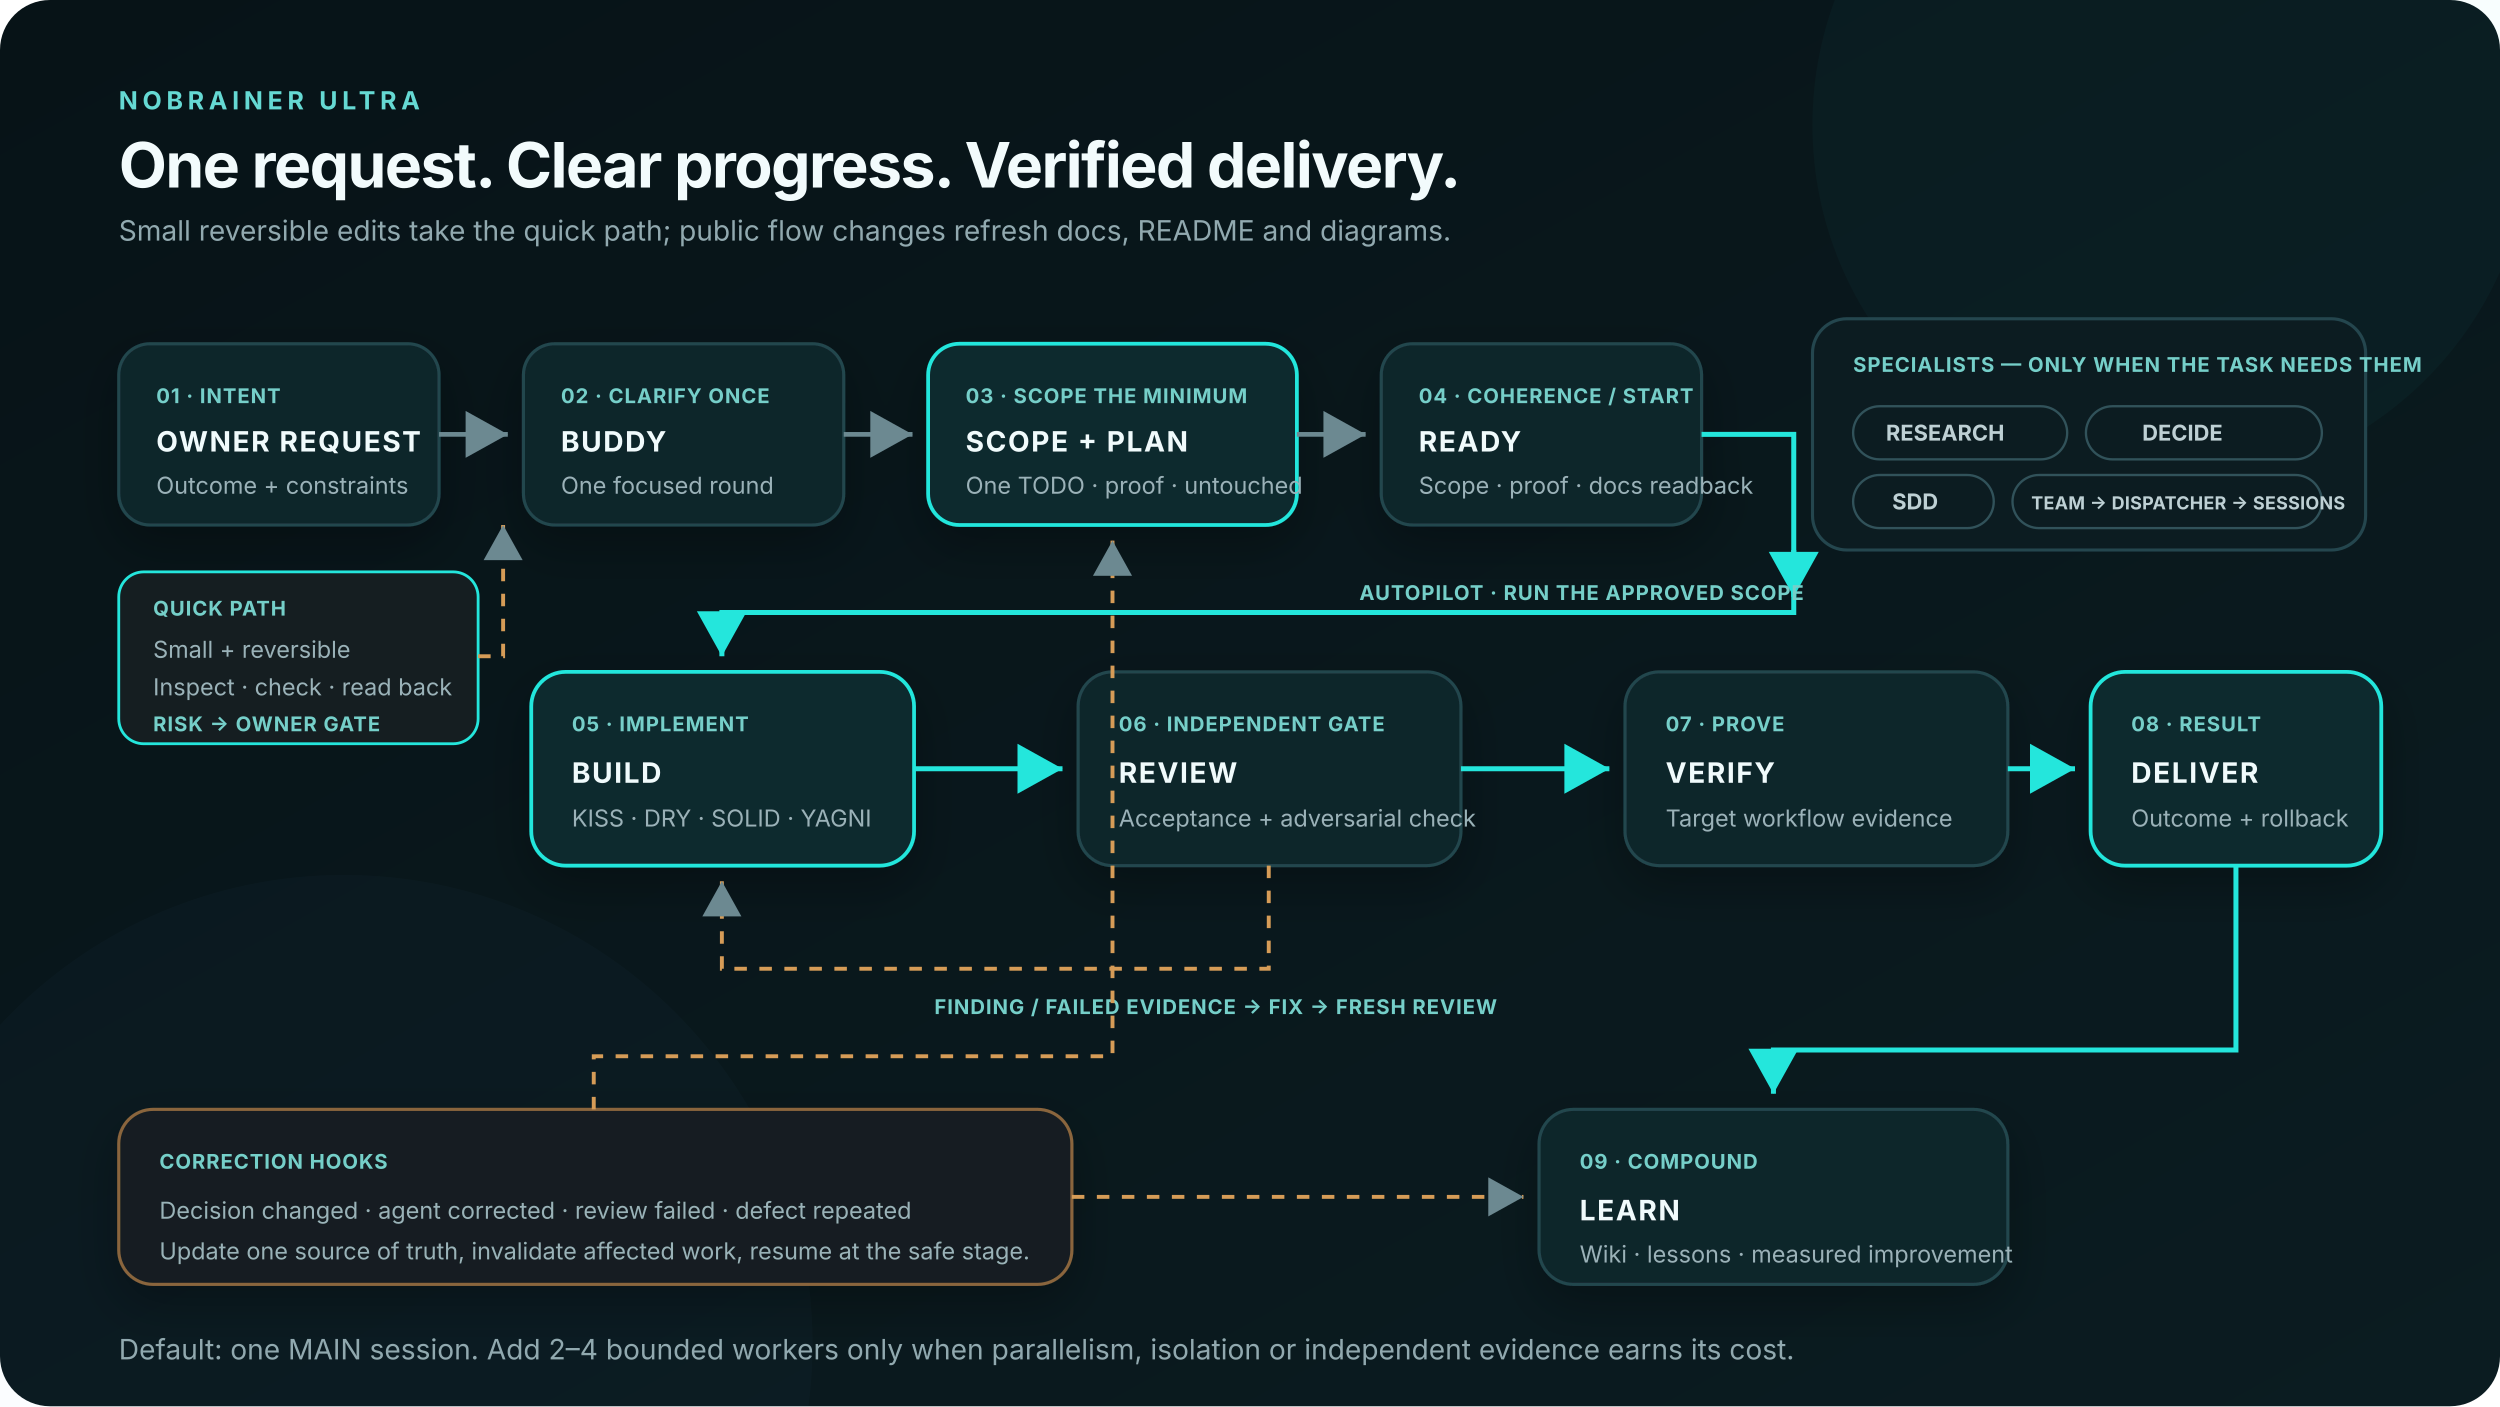
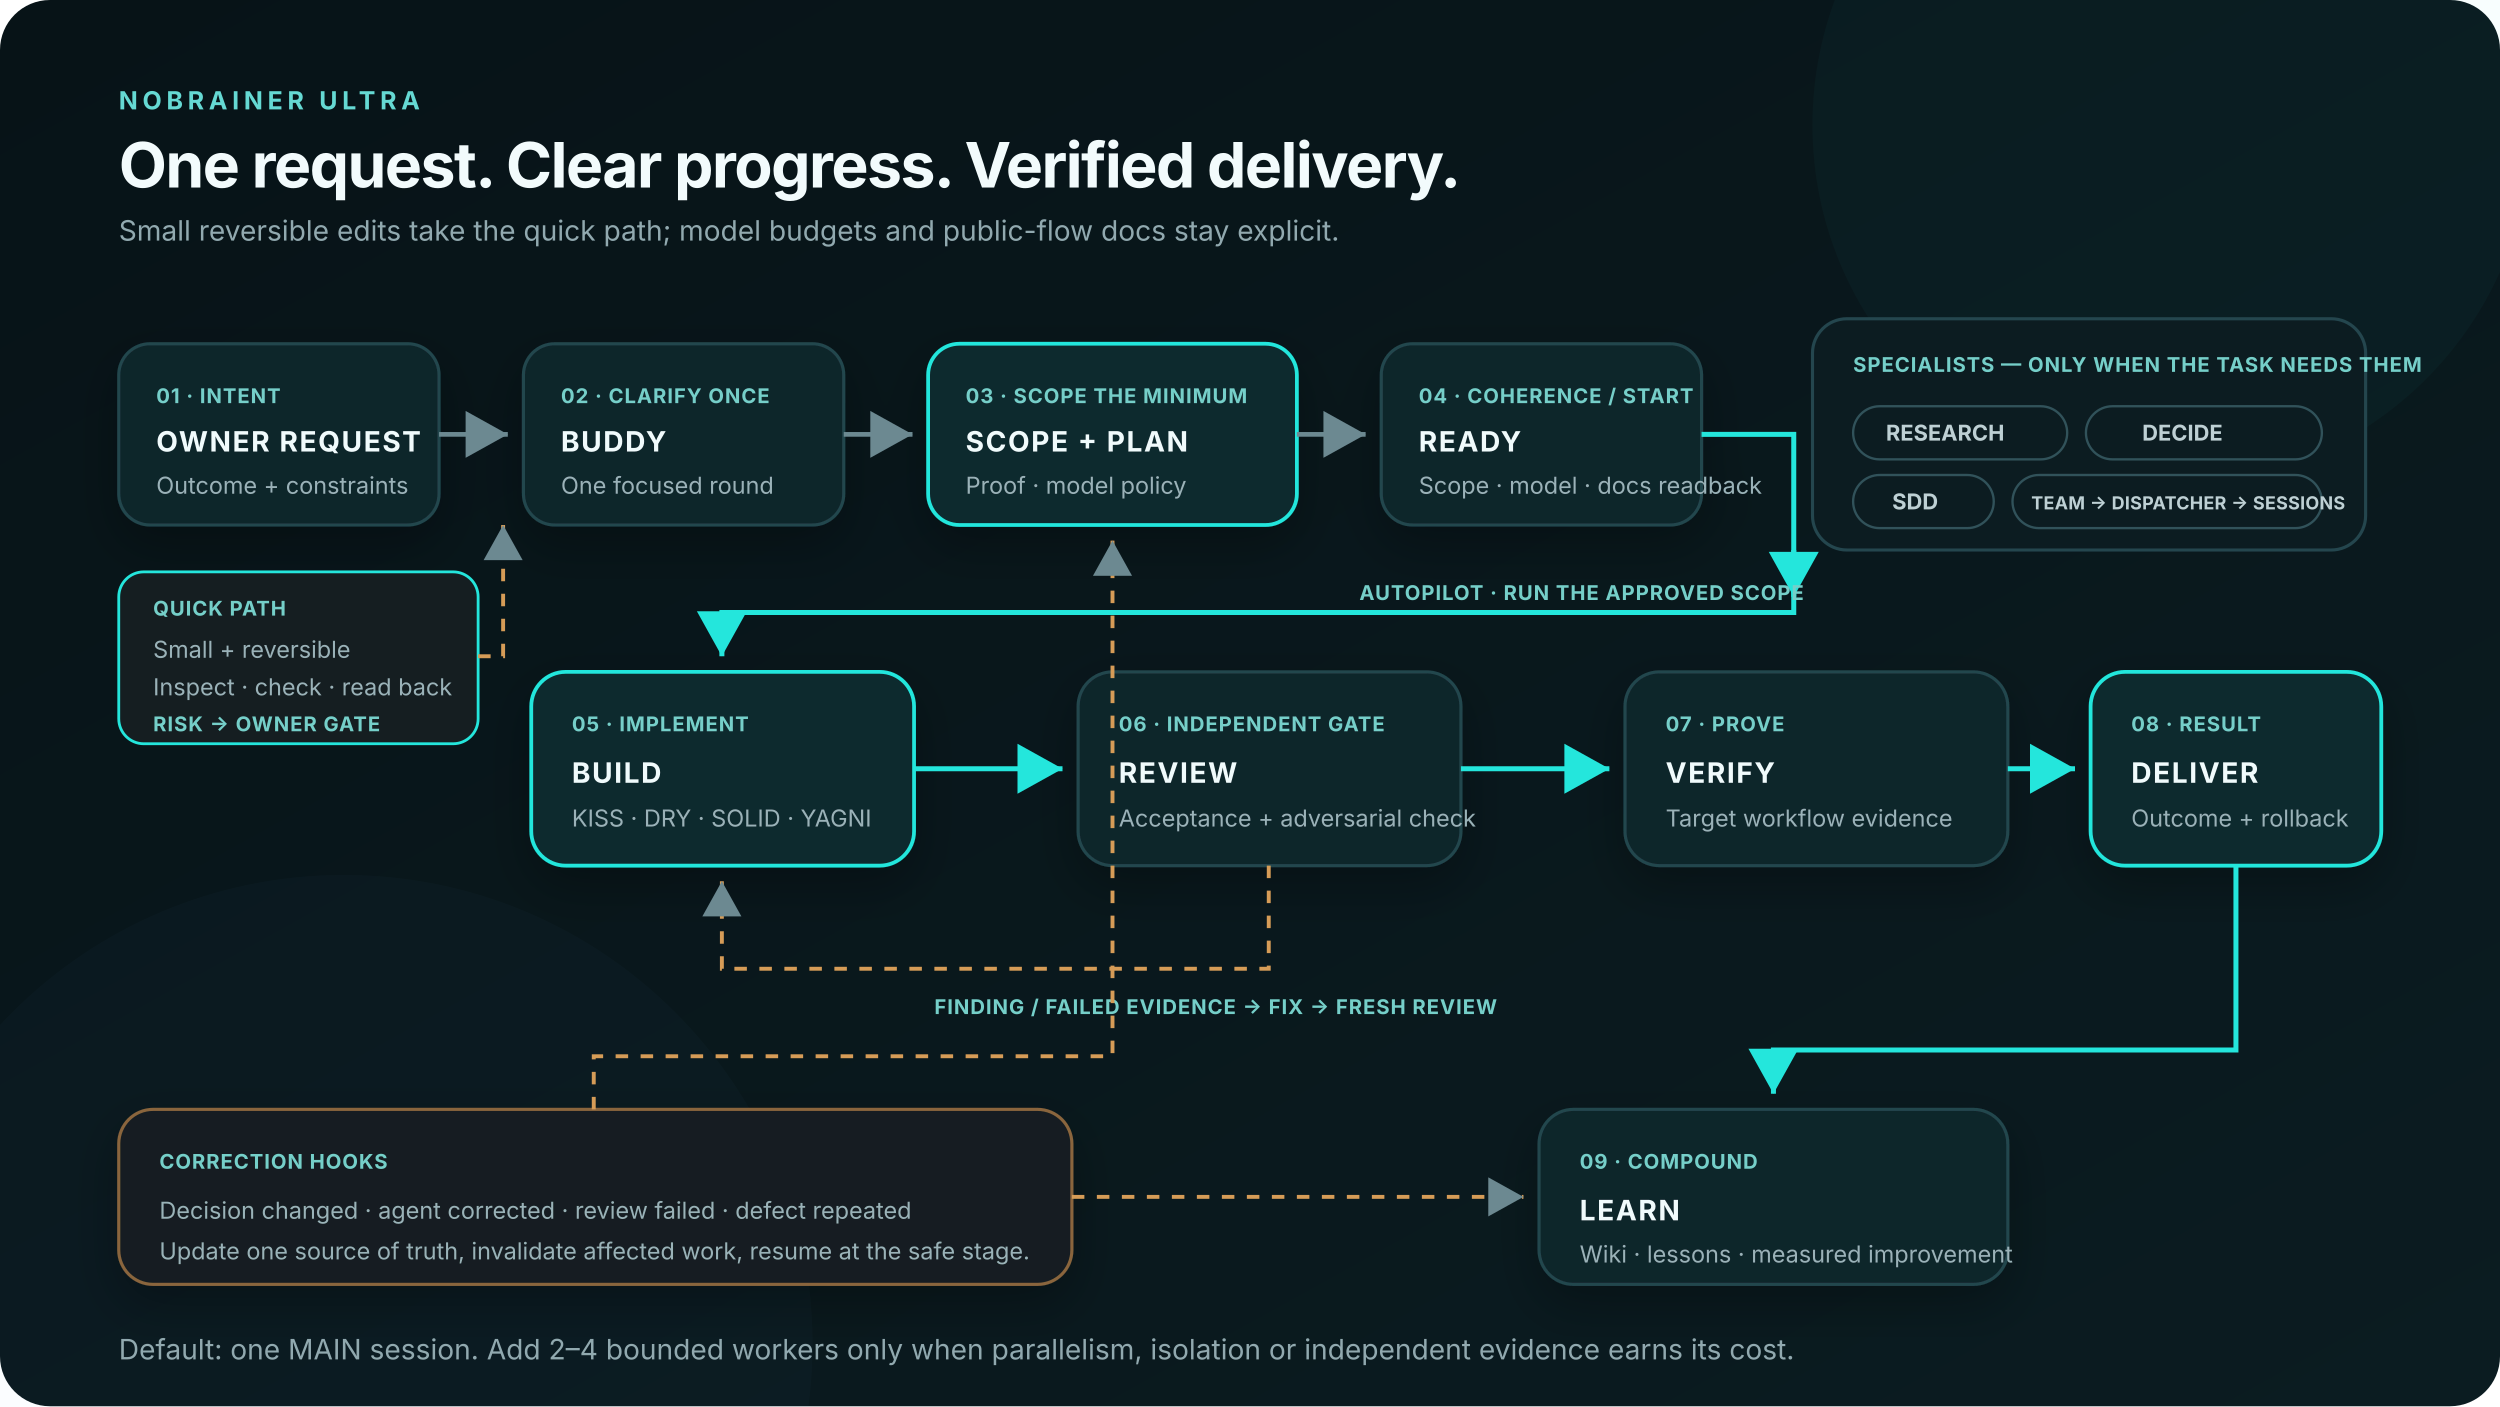
<svg xmlns="http://www.w3.org/2000/svg" viewBox="0 0 1600 900" role="img" aria-labelledby="title desc">
  <defs>
    <linearGradient id="background" x1="0" y1="0" x2="1" y2="1">
      <stop offset="0" stop-color="#071317" />
      <stop offset="1" stop-color="#0b1c21" />
    </linearGradient>
    <linearGradient id="accent" x1="0" y1="0" x2="1" y2="1">
      <stop offset="0" stop-color="#24e6dc" />
      <stop offset="1" stop-color="#68a8ff" />
    </linearGradient>
    <filter id="soft-shadow" x="-30%" y="-30%" width="160%" height="160%">
      <feDropShadow dx="0" dy="12" stdDeviation="16" flood-color="#000" flood-opacity=".28" />
    </filter>
    <marker id="arrow" markerWidth="12" markerHeight="12" refX="10" refY="6" orient="auto">
      <path d="M1 1l9 5-9 5z" fill="#6c8991" />
    </marker>
    <marker id="arrow-accent" markerWidth="12" markerHeight="12" refX="10" refY="6" orient="auto">
      <path d="M1 1l9 5-9 5z" fill="#24e6dc" />
    </marker>
    <style>
      text{font-family:Inter,ui-sans-serif,system-ui,-apple-system,BlinkMacSystemFont,"Segoe UI",sans-serif}
      .eyebrow{font-size:16px;font-weight:700;letter-spacing:3px;fill:#65d9d3}
      .headline{font-size:40px;font-weight:720;letter-spacing:-1px;fill:#f2fbfc}
      .subtitle{font-size:18px;fill:#91a9af}
      .node{fill:#10252b;stroke:#24464e;stroke-width:2}
      .node-accent{fill:#10292e;stroke:#24e6dc;stroke-width:2.4}
      .node-title{font-size:18px;font-weight:750;letter-spacing:1px;fill:#f0fbfc}
      .node-copy{font-size:15px;fill:#9ab2b8}
      .tiny{font-size:13px;font-weight:650;letter-spacing:.6px;fill:#75cfc9}
      .flow{fill:none;stroke:#6c8991;stroke-width:3;marker-end:url(#arrow)}
      .flow-accent{fill:none;stroke:#24e6dc;stroke-width:3.2;marker-end:url(#arrow-accent)}
      .flow-dashed{fill:none;stroke:#d69c57;stroke-width:2.5;stroke-dasharray:8 8;marker-end:url(#arrow)}
      .chip{fill:#0c1c21;stroke:#31525a;stroke-width:1.5}
      .chip-text{font-size:14px;font-weight:700;fill:#bed0d4}
      .chip-text-small{font-size:11.5px;font-weight:750;letter-spacing:.15px;fill:#bed0d4}
    </style>
  </defs>
  <rect width="1600" height="900" rx="32" fill="url(#background)" />
  <circle cx="1390" cy="80" r="230" fill="#24e6dc" opacity=".035" />
  <circle cx="220" cy="860" r="300" fill="#68a8ff" opacity=".025" />
  <text x="76" y="70" class="eyebrow">NOBRAINER ULTRA</text>
  <text x="76" y="120" class="headline">One request. Clear progress. Verified delivery.</text>
-   <text x="76" y="154" class="subtitle">Small reversible edits take the quick path; public flow changes refresh docs, README and diagrams.</text>
+   <text x="76" y="154" class="subtitle">Small reversible edits take the quick path; model budgets and public-flow docs stay explicit.</text>
  <g filter="url(#soft-shadow)">
    <rect x="76" y="220" width="205" height="116" rx="20" class="node" />
    <text x="100" y="258" class="tiny">01 · INTENT</text>
    <text x="100" y="289" class="node-title">OWNER REQUEST</text>
    <text x="100" y="316" class="node-copy">Outcome + constraints</text>
    <rect x="335" y="220" width="205" height="116" rx="20" class="node" />
    <text x="359" y="258" class="tiny">02 · CLARIFY ONCE</text>
    <text x="359" y="289" class="node-title">BUDDY</text>
    <text x="359" y="316" class="node-copy">One focused round</text>
    <rect x="594" y="220" width="236" height="116" rx="20" class="node-accent" />
    <text x="618" y="258" class="tiny">03 · SCOPE THE MINIMUM</text>
    <text x="618" y="289" class="node-title">SCOPE + PLAN</text>
-     <text x="618" y="316" class="node-copy">One TODO · proof · untouched</text>
+     <text x="618" y="316" class="node-copy">Proof · model policy</text>
    <rect x="884" y="220" width="205" height="116" rx="20" class="node" />
    <text x="908" y="258" class="tiny">04 · COHERENCE / START</text>
    <text x="908" y="289" class="node-title">READY</text>
-     <text x="908" y="316" class="node-copy">Scope · proof · docs readback</text>
+     <text x="908" y="316" class="node-copy">Scope · model · docs readback</text>
  </g>
  <path d="M281 278H325" class="flow" />
  <path d="M540 278H584" class="flow" />
  <path d="M830 278H874" class="flow" />
  <path d="M1089 278H1148V382" class="flow-accent" />
  <g>
    <rect x="1160" y="204" width="354" height="148" rx="22" fill="#0c1c21" stroke="#24464e" stroke-width="2" />
    <text x="1186" y="238" class="tiny">SPECIALISTS — ONLY WHEN THE TASK NEEDS THEM</text>
    <rect x="1186" y="260" width="137" height="34" rx="17" class="chip" />
    <text x="1207" y="282" class="chip-text">RESEARCH</text>
    <rect x="1335" y="260" width="151" height="34" rx="17" class="chip" />
    <text x="1371" y="282" class="chip-text">DECIDE</text>
    <rect x="1186" y="304" width="90" height="34" rx="17" class="chip" />
    <text x="1211" y="326" class="chip-text">SDD</text>
    <rect x="1288" y="304" width="198" height="34" rx="17" class="chip" />
    <text x="1300" y="326" class="chip-text-small">TEAM → DISPATCHER → SESSIONS</text>
  </g>
  <g filter="url(#soft-shadow)">
    <rect x="340" y="430" width="245" height="124" rx="22" class="node-accent" />
    <text x="366" y="468" class="tiny">05 · IMPLEMENT</text>
    <text x="366" y="501" class="node-title">BUILD</text>
    <text x="366" y="529" class="node-copy">KISS · DRY · SOLID · YAGNI</text>
    <rect x="690" y="430" width="245" height="124" rx="22" class="node" />
    <text x="716" y="468" class="tiny">06 · INDEPENDENT GATE</text>
    <text x="716" y="501" class="node-title">REVIEW</text>
    <text x="716" y="529" class="node-copy">Acceptance + adversarial check</text>
    <rect x="1040" y="430" width="245" height="124" rx="22" class="node" />
    <text x="1066" y="468" class="tiny">07 · PROVE</text>
    <text x="1066" y="501" class="node-title">VERIFY</text>
    <text x="1066" y="529" class="node-copy">Target workflow evidence</text>
    <rect x="1338" y="430" width="186" height="124" rx="22" class="node-accent" />
    <text x="1364" y="468" class="tiny">08 · RESULT</text>
    <text x="1364" y="501" class="node-title">DELIVER</text>
    <text x="1364" y="529" class="node-copy">Outcome + rollback</text>
  </g>
  <path d="M1148 352V392H462V420" class="flow-accent" />
  <text x="870" y="384" class="tiny">AUTOPILOT · RUN THE APPROVED SCOPE</text>
  <path d="M585 492H680" class="flow-accent" />
  <path d="M935 492H1030" class="flow-accent" />
  <path d="M1285 492H1328" class="flow-accent" />
  <g id="review-fix-loop">
    <path d="M812 554V620H462V564" class="flow-dashed" />
    <text x="598" y="649" class="tiny" fill="#d69c57">FINDING / FAILED EVIDENCE → FIX → FRESH REVIEW</text>
  </g>
  <g filter="url(#soft-shadow)">
    <rect x="985" y="710" width="300" height="112" rx="22" class="node" />
    <text x="1011" y="748" class="tiny">09 · COMPOUND</text>
    <text x="1011" y="781" class="node-title">LEARN</text>
    <text x="1011" y="808" class="node-copy">Wiki · lessons · measured improvement</text>
    <rect x="76" y="710" width="610" height="112" rx="22" fill="#151e21" stroke="#8a653d" stroke-width="2" />
    <text x="102" y="748" class="tiny" fill="#e3ae6c">CORRECTION HOOKS</text>
    <text x="102" y="780" class="node-copy">Decision changed · agent corrected · review failed · defect repeated</text>
    <text x="102" y="806" class="node-copy">Update one source of truth, invalidate affected work, resume at the safe stage.</text>
  </g>
  <path d="M1431 554V672H1135V700" class="flow-accent" />
  <path d="M686 766H975" class="flow-dashed" />
  <path d="M380 710V676H712V346" class="flow-dashed" />
  <g>
    <rect x="76" y="366" width="230" height="110" rx="16" fill="#151e21" stroke="#24e6dc" stroke-width="1.8" />
    <text x="98" y="394" class="tiny">QUICK PATH</text>
    <text x="98" y="421" class="node-copy">Small + reversible</text>
    <text x="98" y="445" class="node-copy">Inspect · check · read back</text>
    <text x="98" y="468" class="tiny" fill="#e3ae6c">RISK → OWNER GATE</text>
    <path d="M306 420H322V336" class="flow-dashed" />
  </g>
  <text x="76" y="870" class="subtitle">Default: one MAIN session. Add 2–4 bounded workers only when parallelism, isolation or independent evidence earns its cost.</text>
</svg>
